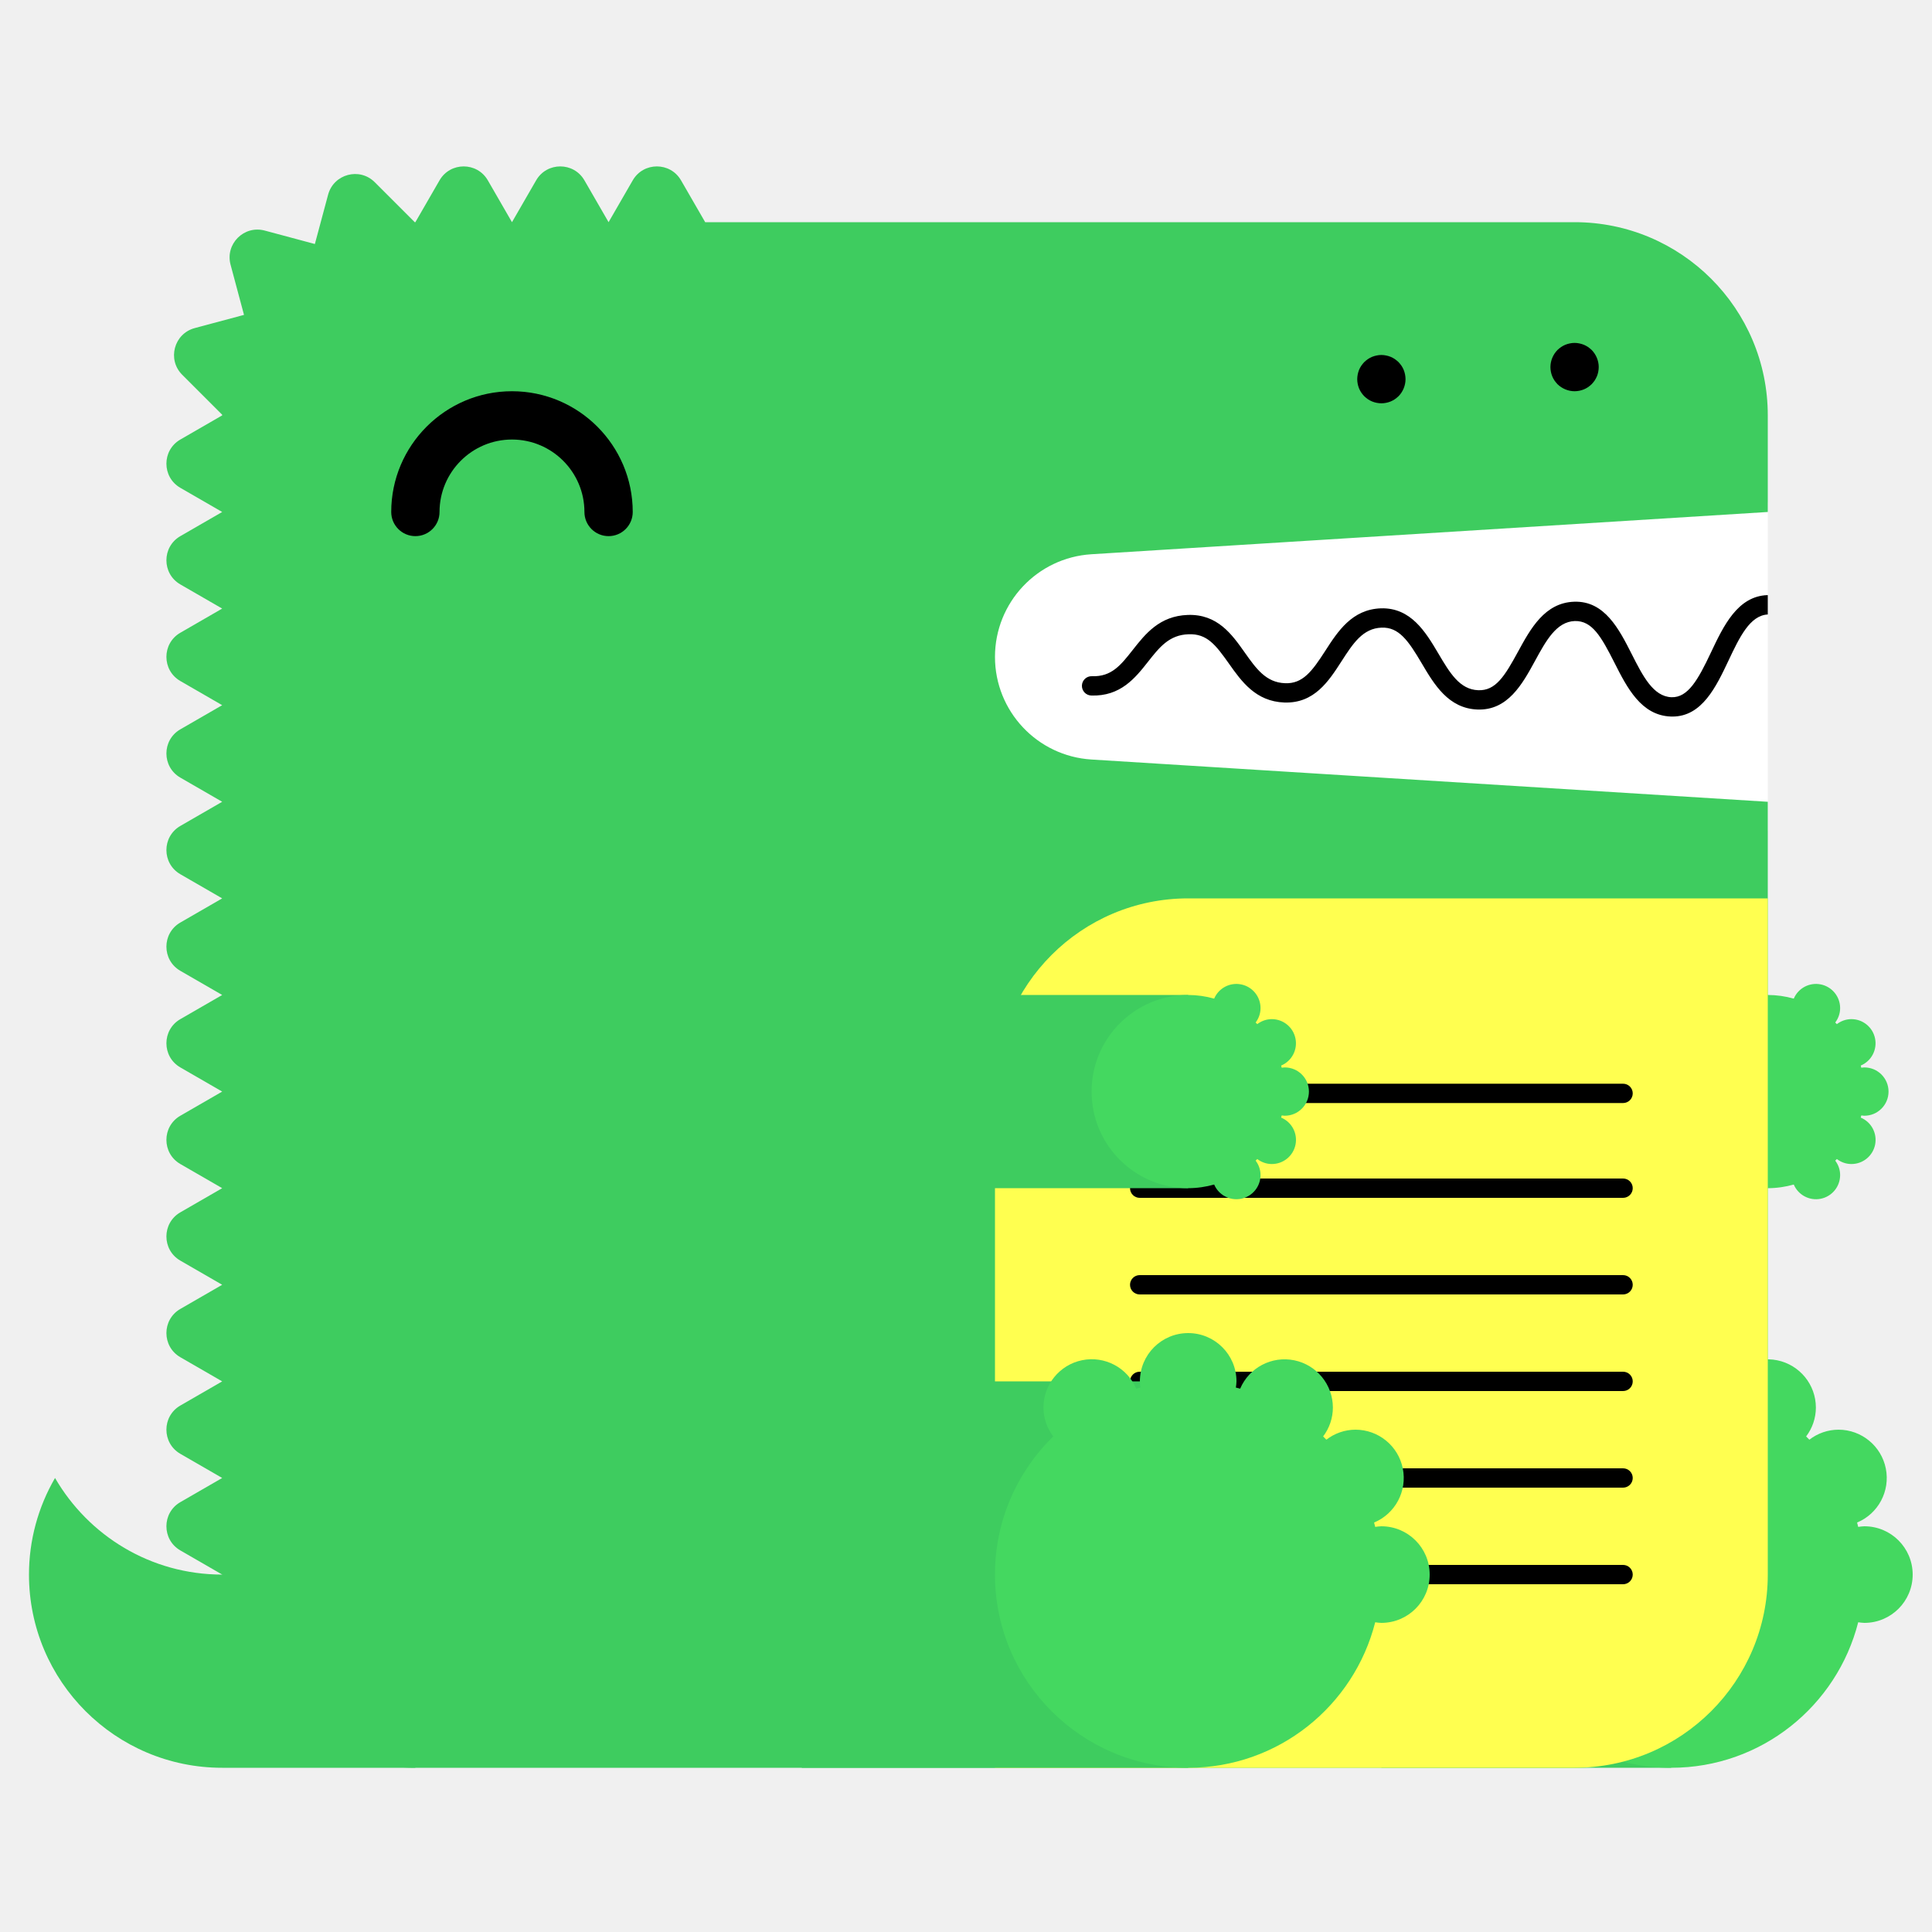
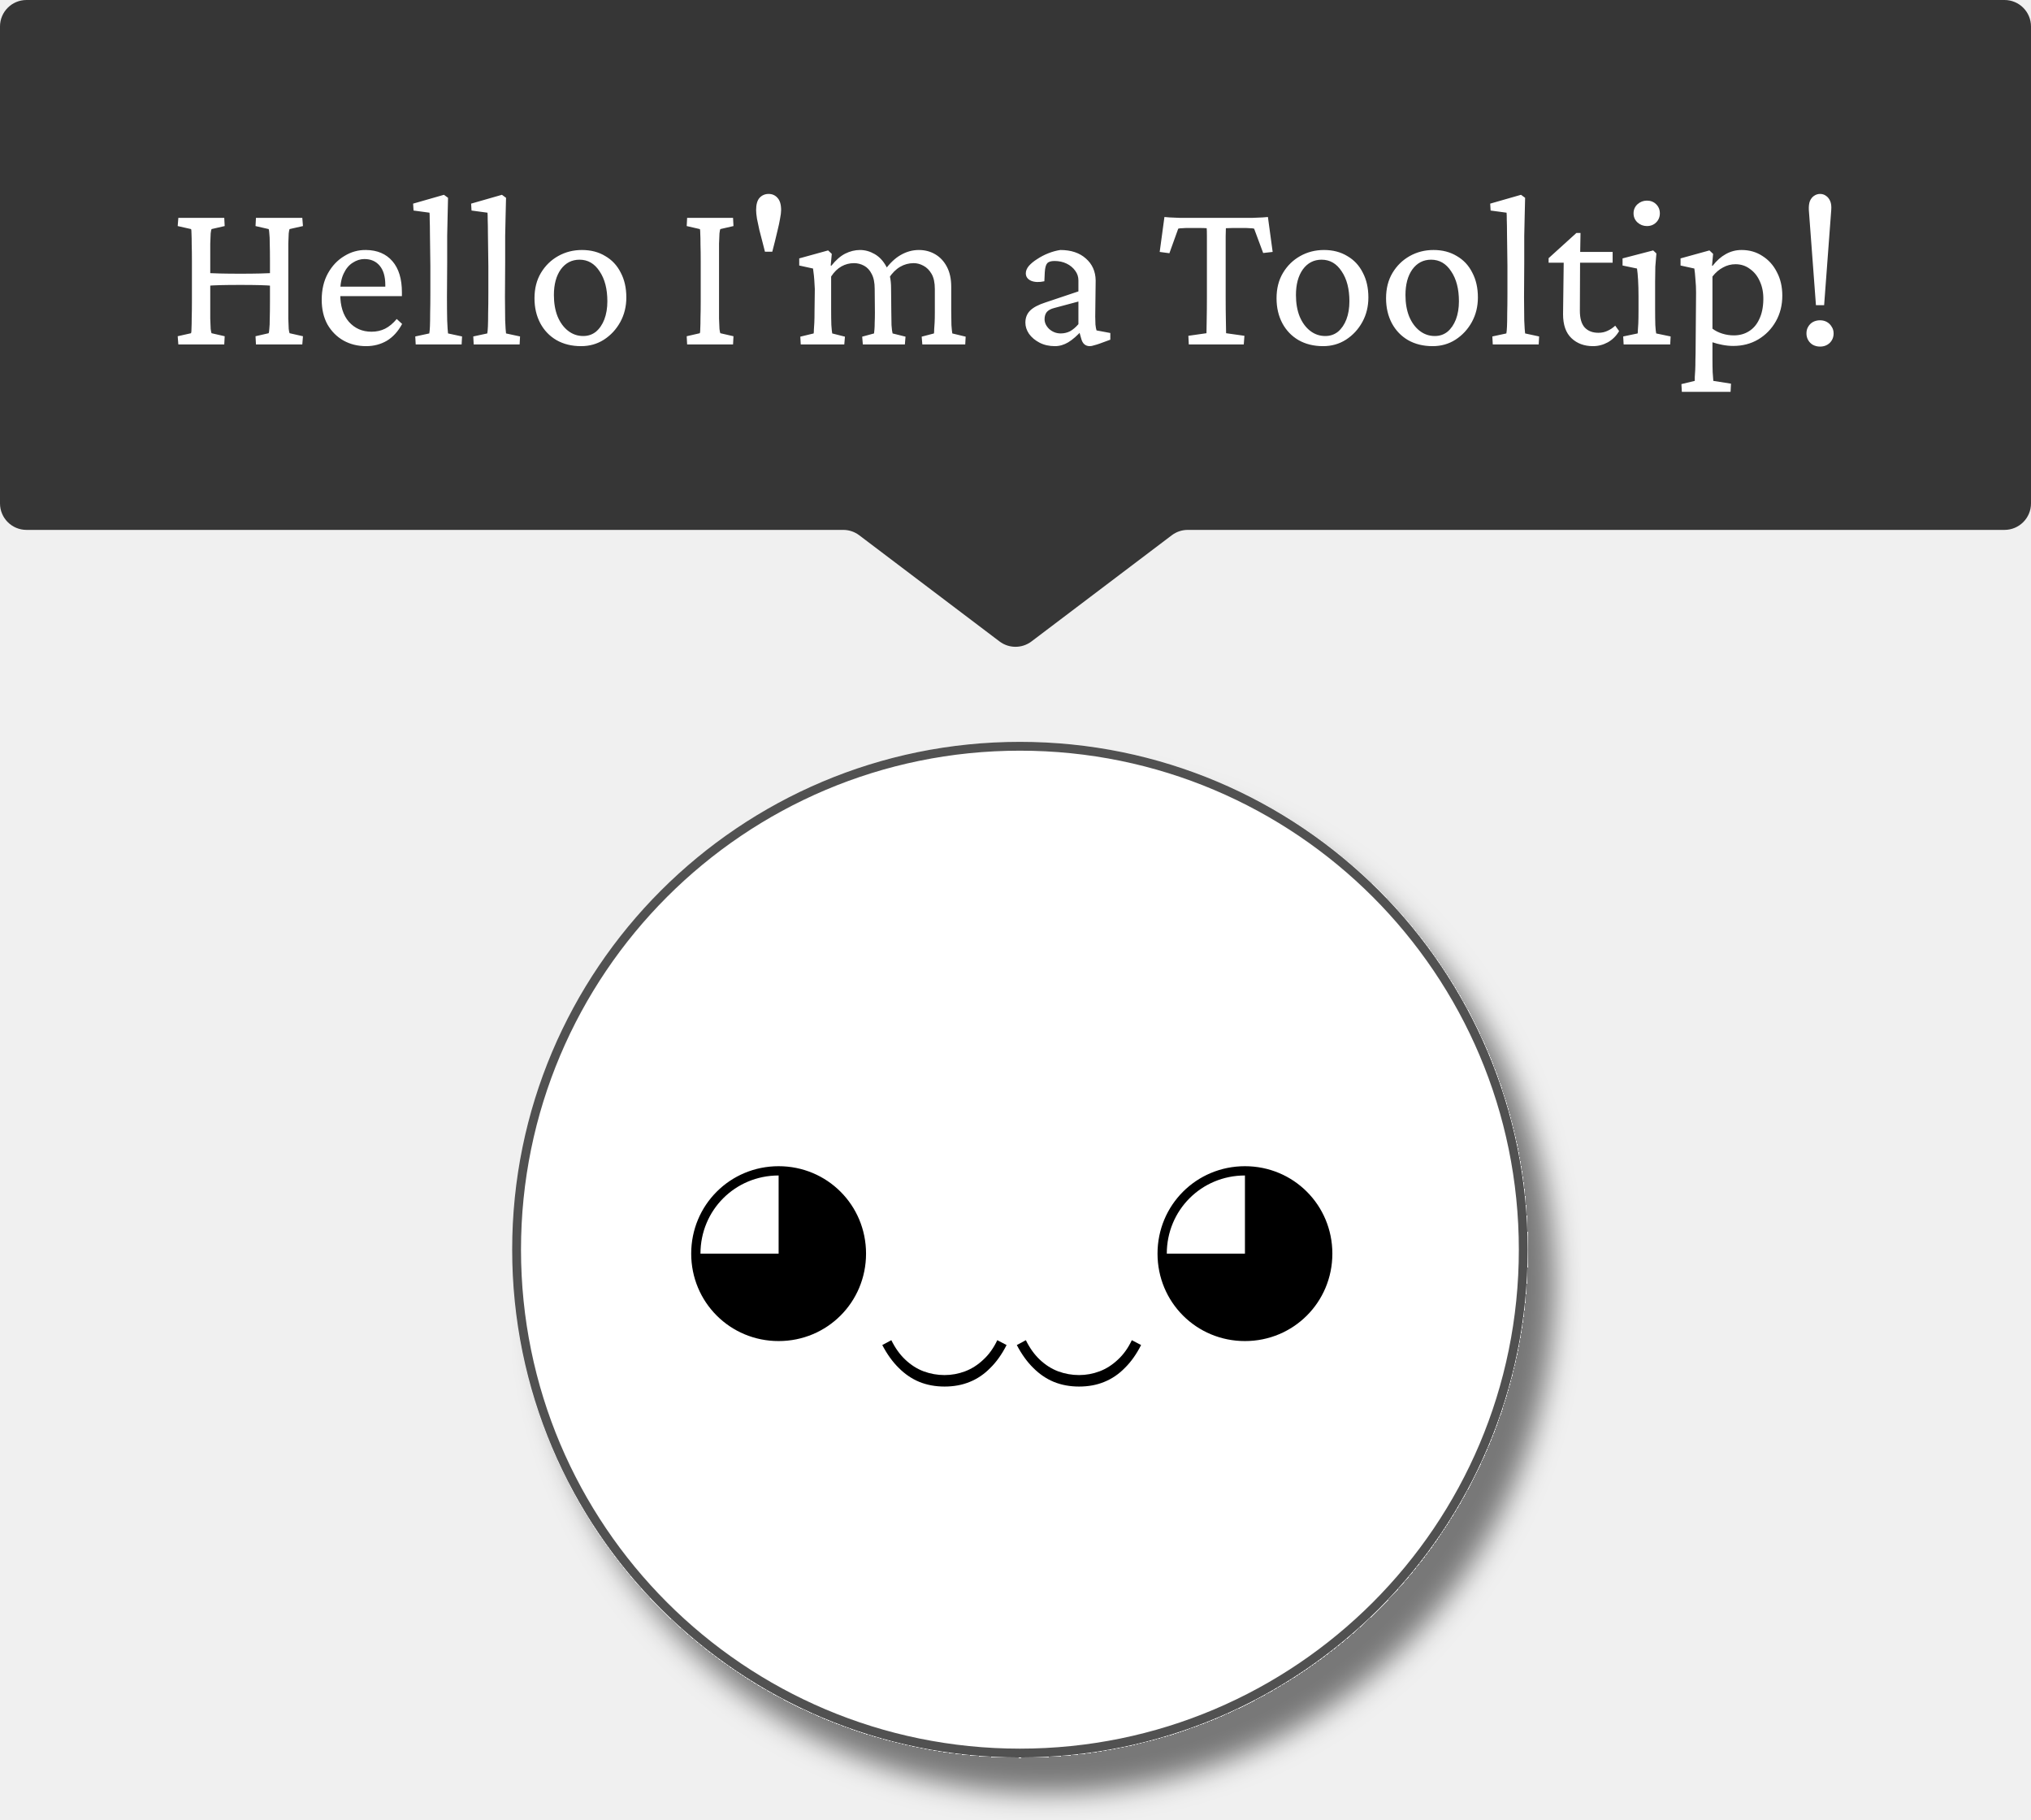
- <svg xmlns="http://www.w3.org/2000/svg" width="200" height="200" viewBox="0 0 200 200">
-   <g fill="none" fill-rule="evenodd">
-     <path fill="#FFF" d="M99 52h84v34H99z" />
-     <path d="M23 163c-7.398 0-13.843-4.027-17.303-10A19.886 19.886 0 0 0 3 163c0 11.046 8.954 20 20 20h20v-20H23z" fill="#3ECC5F" />
-     <path d="M112.98 57.376L183 53V43c0-11.046-8.954-20-20-20H73l-2.5-4.33c-1.112-1.925-3.889-1.925-5 0L63 23l-2.5-4.33c-1.111-1.925-3.889-1.925-5 0L53 23l-2.5-4.33c-1.111-1.925-3.889-1.925-5 0L43 23c-.022 0-.042.003-.065.003l-4.142-4.141c-1.57-1.571-4.252-.853-4.828 1.294l-1.369 5.104-5.192-1.392c-2.148-.575-4.111 1.389-3.535 3.536l1.39 5.193-5.102 1.367c-2.148.576-2.867 3.259-1.296 4.83l4.142 4.142c0 .021-.003.042-.003.064l-4.33 2.5c-1.925 1.111-1.925 3.889 0 5L23 53l-4.33 2.5c-1.925 1.111-1.925 3.889 0 5L23 63l-4.33 2.5c-1.925 1.111-1.925 3.889 0 5L23 73l-4.33 2.5c-1.925 1.111-1.925 3.889 0 5L23 83l-4.33 2.5c-1.925 1.111-1.925 3.889 0 5L23 93l-4.33 2.5c-1.925 1.111-1.925 3.889 0 5L23 103l-4.33 2.5c-1.925 1.111-1.925 3.889 0 5L23 113l-4.33 2.5c-1.925 1.111-1.925 3.889 0 5L23 123l-4.33 2.5c-1.925 1.111-1.925 3.889 0 5L23 133l-4.33 2.5c-1.925 1.111-1.925 3.889 0 5L23 143l-4.33 2.5c-1.925 1.111-1.925 3.889 0 5L23 153l-4.33 2.5c-1.925 1.111-1.925 3.889 0 5L23 163c0 11.046 8.954 20 20 20h120c11.046 0 20-8.954 20-20V83l-70.02-4.376A10.645 10.645 0 0 1 103 68c0-5.621 4.37-10.273 9.98-10.624" fill="#3ECC5F" />
-     <path fill="#3ECC5F" d="M143 183h30v-40h-30z" />
-     <path d="M193 158c-.219 0-.428.037-.639.064-.038-.15-.074-.301-.116-.451A5 5 0 0 0 190.32 148a4.96 4.96 0 0 0-3.016 1.036 26.531 26.531 0 0 0-.335-.336 4.955 4.955 0 0 0 1.011-2.987 5 5 0 0 0-9.599-1.959c-.148-.042-.297-.077-.445-.115.027-.211.064-.42.064-.639a5 5 0 0 0-5-5 5 5 0 0 0-5 5c0 .219.037.428.064.639-.148.038-.297.073-.445.115a4.998 4.998 0 0 0-9.599 1.959c0 1.125.384 2.151 1.011 2.987-3.717 3.632-6.031 8.693-6.031 14.3 0 11.046 8.954 20 20 20 9.339 0 17.16-6.41 19.361-15.064.211.027.42.064.639.064a5 5 0 0 0 5-5 5 5 0 0 0-5-5" fill="#44D860" />
-     <path fill="#3ECC5F" d="M153 123h30v-20h-30z" />
-     <path d="M193 115.5a2.5 2.5 0 1 0 0-5c-.109 0-.214.019-.319.032-.02-.075-.037-.15-.058-.225a2.501 2.501 0 0 0-.963-4.807c-.569 0-1.088.197-1.508.518a6.653 6.653 0 0 0-.168-.168c.314-.417.506-.931.506-1.494a2.5 2.5 0 0 0-4.8-.979A9.987 9.987 0 0 0 183 103c-5.522 0-10 4.478-10 10s4.478 10 10 10c.934 0 1.833-.138 2.69-.377a2.5 2.5 0 0 0 4.8-.979c0-.563-.192-1.077-.506-1.494.057-.055.113-.111.168-.168.42.321.939.518 1.508.518a2.5 2.5 0 0 0 .963-4.807c.021-.074.038-.15.058-.225.105.013.21.032.319.032" fill="#44D860" />
-     <path d="M63 55.5a2.5 2.5 0 0 1-2.5-2.5c0-4.136-3.364-7.5-7.5-7.5s-7.5 3.364-7.5 7.5a2.5 2.5 0 1 1-5 0c0-6.893 5.607-12.5 12.5-12.5S65.5 46.107 65.5 53a2.5 2.5 0 0 1-2.5 2.5" fill="#000" />
-     <path d="M103 183h60c11.046 0 20-8.954 20-20V93h-60c-11.046 0-20 8.954-20 20v70z" fill="#FFFF50" />
-     <path d="M168.02 124h-50.04a1 1 0 1 1 0-2h50.04a1 1 0 1 1 0 2m0 20h-50.04a1 1 0 1 1 0-2h50.04a1 1 0 1 1 0 2m0 20h-50.04a1 1 0 1 1 0-2h50.04a1 1 0 1 1 0 2m0-49.814h-50.04a1 1 0 1 1 0-2h50.04a1 1 0 1 1 0 2m0 19.814h-50.04a1 1 0 1 1 0-2h50.04a1 1 0 1 1 0 2m0 20h-50.04a1 1 0 1 1 0-2h50.04a1 1 0 1 1 0 2M183 61.611c-.012 0-.022-.006-.034-.005-3.09.105-4.552 3.196-5.842 5.923-1.346 2.85-2.387 4.703-4.093 4.647-1.889-.068-2.969-2.202-4.113-4.46-1.314-2.594-2.814-5.536-5.963-5.426-3.046.104-4.513 2.794-5.807 5.167-1.377 2.528-2.314 4.065-4.121 3.994-1.927-.07-2.951-1.805-4.136-3.813-1.321-2.236-2.848-4.75-5.936-4.664-2.994.103-4.465 2.385-5.763 4.4-1.373 2.13-2.335 3.428-4.165 3.351-1.973-.07-2.992-1.51-4.171-3.177-1.324-1.873-2.816-3.993-5.895-3.89-2.928.1-4.399 1.97-5.696 3.618-1.232 1.564-2.194 2.802-4.229 2.724a1 1 0 0 0-.072 2c3.017.101 4.545-1.8 5.872-3.487 1.177-1.496 2.193-2.787 4.193-2.855 1.926-.082 2.829 1.115 4.195 3.045 1.297 1.834 2.769 3.914 5.731 4.021 3.103.104 4.596-2.215 5.918-4.267 1.182-1.834 2.202-3.417 4.15-3.484 1.793-.067 2.769 1.35 4.145 3.681 1.297 2.197 2.766 4.686 5.787 4.796 3.125.108 4.634-2.62 5.949-5.035 1.139-2.088 2.214-4.06 4.119-4.126 1.793-.042 2.728 1.595 4.111 4.33 1.292 2.553 2.757 5.445 5.825 5.556l.169.003c3.064 0 4.518-3.075 5.805-5.794 1.139-2.41 2.217-4.68 4.067-4.773v-2z" fill="#000" />
-     <path fill="#3ECC5F" d="M83 183h40v-40H83z" />
-     <path d="M143 158c-.219 0-.428.037-.639.064-.038-.15-.074-.301-.116-.451A5 5 0 0 0 140.32 148a4.96 4.96 0 0 0-3.016 1.036 26.531 26.531 0 0 0-.335-.336 4.955 4.955 0 0 0 1.011-2.987 5 5 0 0 0-9.599-1.959c-.148-.042-.297-.077-.445-.115.027-.211.064-.42.064-.639a5 5 0 0 0-5-5 5 5 0 0 0-5 5c0 .219.037.428.064.639-.148.038-.297.073-.445.115a4.998 4.998 0 0 0-9.599 1.959c0 1.125.384 2.151 1.011 2.987-3.717 3.632-6.031 8.693-6.031 14.3 0 11.046 8.954 20 20 20 9.339 0 17.16-6.41 19.361-15.064.211.027.42.064.639.064a5 5 0 0 0 5-5 5 5 0 0 0-5-5" fill="#44D860" />
-     <path fill="#3ECC5F" d="M83 123h40v-20H83z" />
-     <path d="M133 115.5a2.5 2.5 0 1 0 0-5c-.109 0-.214.019-.319.032-.02-.075-.037-.15-.058-.225a2.501 2.501 0 0 0-.963-4.807c-.569 0-1.088.197-1.508.518a6.653 6.653 0 0 0-.168-.168c.314-.417.506-.931.506-1.494a2.5 2.5 0 0 0-4.8-.979A9.987 9.987 0 0 0 123 103c-5.522 0-10 4.478-10 10s4.478 10 10 10c.934 0 1.833-.138 2.69-.377a2.5 2.5 0 0 0 4.8-.979c0-.563-.192-1.077-.506-1.494.057-.055.113-.111.168-.168.42.321.939.518 1.508.518a2.5 2.5 0 0 0 .963-4.807c.021-.074.038-.15.058-.225.105.013.21.032.319.032" fill="#44D860" />
-     <path d="M143 41.75c-.16 0-.33-.02-.49-.05a2.52 2.52 0 0 1-.47-.14c-.15-.06-.29-.14-.431-.23-.13-.09-.259-.2-.38-.31-.109-.12-.219-.24-.309-.38s-.17-.28-.231-.43a2.619 2.619 0 0 1-.189-.96c0-.16.02-.33.05-.49.03-.16.08-.31.139-.47.061-.15.141-.29.231-.43.09-.13.2-.26.309-.38.121-.11.25-.22.38-.31.141-.09.281-.17.431-.23.149-.06.31-.11.47-.14.32-.07.65-.07.98 0 .159.03.32.08.47.14.149.06.29.14.43.23.13.09.259.2.38.31.11.12.22.25.31.38.09.14.17.28.23.43.06.16.11.31.14.47.029.16.05.33.05.49 0 .66-.271 1.31-.73 1.77-.121.11-.25.22-.38.31-.14.09-.281.17-.43.23a2.565 2.565 0 0 1-.96.19m20-1.25c-.66 0-1.3-.27-1.771-.73a3.802 3.802 0 0 1-.309-.38c-.09-.14-.17-.28-.231-.43a2.619 2.619 0 0 1-.189-.96c0-.66.27-1.3.729-1.77.121-.11.25-.22.38-.31.141-.09.281-.17.431-.23.149-.06.31-.11.47-.14.32-.07.66-.07.98 0 .159.03.32.08.47.14.149.06.29.14.43.23.13.09.259.2.38.31.459.47.73 1.11.73 1.77 0 .16-.021.33-.05.49-.03.16-.08.32-.14.47-.07.15-.14.29-.23.43-.09.13-.2.26-.31.38-.121.11-.25.22-.38.31-.14.09-.281.17-.43.23a2.565 2.565 0 0 1-.96.19" fill="#000" />
+ <svg xmlns="http://www.w3.org/2000/svg" width="230" height="206" viewBox="0 0 230 206" fill="none">
+   <g filter="url(#filter0_d_5_9)">
+     <circle cx="115.5" cy="141.5" r="57.5" fill="white" />
+     <circle cx="115.5" cy="141.5" r="57" stroke="#515151" />
  </g>
+   <path d="M88.175 151.85C93.675 151.85 98.075 147.45 98.075 141.95C98.075 136.45 93.675 132.05 88.175 132.05C82.675 132.05 78.275 136.45 78.275 141.95C78.275 147.45 82.675 151.85 88.175 151.85ZM79.325 141.95C79.325 137.025 83.25 133.1 88.175 133.1V141.95H79.325ZM100.939 151.75C101.372 152.633 101.897 153.367 102.514 153.95C103.147 154.55 103.839 154.992 104.589 155.275C105.356 155.558 106.147 155.7 106.964 155.7C107.764 155.7 108.539 155.558 109.289 155.275C110.039 154.992 110.731 154.55 111.364 153.95C111.997 153.367 112.522 152.633 112.939 151.75L113.989 152.3C113.456 153.35 112.839 154.217 112.139 154.9C111.456 155.6 110.681 156.125 109.814 156.475C108.964 156.825 108.014 157 106.964 157C105.931 157 104.981 156.825 104.114 156.475C103.264 156.125 102.489 155.6 101.789 154.9C101.089 154.217 100.464 153.35 99.914 152.3L100.939 151.75ZM116.173 151.75C116.607 152.633 117.132 153.367 117.748 153.95C118.382 154.55 119.073 154.992 119.823 155.275C120.59 155.558 121.382 155.7 122.198 155.7C122.998 155.7 123.773 155.558 124.523 155.275C125.273 154.992 125.965 154.55 126.598 153.95C127.232 153.367 127.757 152.633 128.173 151.75L129.223 152.3C128.69 153.35 128.073 154.217 127.373 154.9C126.69 155.6 125.915 156.125 125.048 156.475C124.198 156.825 123.248 157 122.198 157C121.165 157 120.215 156.825 119.348 156.475C118.498 156.125 117.723 155.6 117.023 154.9C116.323 154.217 115.698 153.35 115.148 152.3L116.173 151.75ZM140.983 151.85C146.483 151.85 150.883 147.45 150.883 141.95C150.883 136.45 146.483 132.05 140.983 132.05C135.483 132.05 131.083 136.45 131.083 141.95C131.083 147.45 135.483 151.85 140.983 151.85ZM132.133 141.95C132.133 137.025 136.058 133.1 140.983 133.1V141.95H132.133Z" fill="black" />
+   <path d="M0 3C0 1.343 1.343 0 3 0H227C228.657 0 230 1.343 230 3V57C230 58.657 228.657 60 227 60H134.507C133.854 60 133.218 60.213 132.697 60.608L116.81 72.63C115.739 73.44 114.261 73.44 113.19 72.63L97.303 60.608C96.782 60.213 96.146 60 95.493 60H3C1.343 60 0 58.657 0 57V3Z" fill="#222222" fill-opacity="0.9" />
+   <path d="M28.985 39L28.936 38.072L30.426 37.73C30.458 37.665 30.483 37.503 30.499 37.242C30.532 36.965 30.548 36.575 30.548 36.07C30.564 35.566 30.572 34.923 30.572 34.142V29.552C30.572 28.754 30.564 28.103 30.548 27.599C30.548 27.078 30.532 26.687 30.499 26.427C30.483 26.15 30.458 25.987 30.426 25.939L28.936 25.597L28.985 24.669H34.234L34.308 25.597L32.794 25.939C32.761 25.987 32.729 26.15 32.696 26.427C32.68 26.687 32.664 27.078 32.648 27.599C32.648 28.103 32.648 28.754 32.648 29.552V34.142C32.648 34.923 32.648 35.566 32.648 36.07C32.664 36.575 32.68 36.965 32.696 37.242C32.729 37.503 32.761 37.665 32.794 37.73L34.308 38.072L34.234 39H28.985ZM20.196 39L20.123 38.072L21.637 37.73C21.669 37.649 21.686 37.462 21.686 37.169C21.702 36.876 21.71 36.477 21.71 35.973C21.726 35.468 21.734 34.858 21.734 34.142V29.552C21.734 28.819 21.726 28.201 21.71 27.696C21.71 27.175 21.702 26.769 21.686 26.476C21.686 26.183 21.669 26.004 21.637 25.939L20.123 25.597L20.196 24.669H25.396L25.445 25.597L23.956 25.939C23.924 25.987 23.891 26.15 23.858 26.427C23.842 26.687 23.826 27.078 23.81 27.599C23.81 28.103 23.81 28.754 23.81 29.552V34.142C23.81 34.923 23.81 35.566 23.81 36.07C23.826 36.575 23.842 36.965 23.858 37.242C23.891 37.503 23.924 37.665 23.956 37.73L25.445 38.072L25.396 39H20.196ZM23.517 32.359V30.919C23.842 30.935 24.314 30.951 24.933 30.968C25.567 30.984 26.332 30.992 27.227 30.992C28.106 30.992 28.855 30.984 29.474 30.968C30.092 30.951 30.548 30.935 30.841 30.919V32.359C30.483 32.327 30.019 32.302 29.449 32.286C28.88 32.27 28.139 32.262 27.227 32.262C26.284 32.262 25.519 32.27 24.933 32.286C24.347 32.302 23.875 32.327 23.517 32.359ZM41.461 39.195C40.517 39.195 39.662 38.984 38.898 38.56C38.149 38.137 37.547 37.535 37.091 36.754C36.651 35.956 36.432 35.02 36.432 33.946C36.432 32.791 36.668 31.79 37.14 30.943C37.612 30.097 38.23 29.446 38.995 28.99C39.76 28.518 40.582 28.29 41.461 28.307C42.73 28.323 43.723 28.746 44.44 29.576C45.156 30.406 45.514 31.578 45.514 33.092V33.531H38.019V32.457H43.902L43.634 32.774V32.262C43.634 31.318 43.422 30.593 42.999 30.089C42.576 29.584 41.998 29.332 41.266 29.332C40.81 29.332 40.37 29.47 39.947 29.747C39.524 30.008 39.182 30.414 38.922 30.968C38.661 31.505 38.531 32.188 38.531 33.019V33.312C38.531 34.646 38.857 35.688 39.508 36.437C40.175 37.185 41.03 37.56 42.071 37.56C42.641 37.56 43.154 37.446 43.609 37.218C44.065 36.99 44.505 36.624 44.928 36.119L45.538 36.681C45.082 37.527 44.505 38.162 43.805 38.585C43.105 38.992 42.324 39.195 41.461 39.195ZM47.076 39L47.027 38.097L48.614 37.755C48.647 37.592 48.671 37.324 48.688 36.949C48.704 36.575 48.712 36.078 48.712 35.46C48.728 34.842 48.736 34.085 48.736 33.19V30.138C48.736 29.519 48.728 28.884 48.712 28.233C48.712 27.582 48.704 26.972 48.688 26.402C48.688 25.816 48.679 25.32 48.663 24.913C48.663 24.49 48.655 24.213 48.639 24.083L46.832 23.839L46.783 23.058L50.274 22.057L50.738 22.398C50.722 23.082 50.706 23.766 50.69 24.449C50.673 25.133 50.657 25.89 50.641 26.72C50.641 27.55 50.641 28.551 50.641 29.723L50.616 33.653C50.616 34.614 50.624 35.484 50.641 36.266C50.673 37.031 50.706 37.527 50.738 37.755L52.325 38.097L52.276 39H47.076ZM53.644 39L53.595 38.097L55.182 37.755C55.214 37.592 55.239 37.324 55.255 36.949C55.271 36.575 55.279 36.078 55.279 35.46C55.296 34.842 55.304 34.085 55.304 33.19V30.138C55.304 29.519 55.296 28.884 55.279 28.233C55.279 27.582 55.271 26.972 55.255 26.402C55.255 25.816 55.247 25.32 55.23 24.913C55.23 24.49 55.222 24.213 55.206 24.083L53.399 23.839L53.351 23.058L56.842 22.057L57.306 22.398C57.289 23.082 57.273 23.766 57.257 24.449C57.241 25.133 57.224 25.89 57.208 26.72C57.208 27.55 57.208 28.551 57.208 29.723L57.184 33.653C57.184 34.614 57.192 35.484 57.208 36.266C57.241 37.031 57.273 37.527 57.306 37.755L58.893 38.097L58.844 39H53.644ZM65.802 39.195C64.744 39.195 63.816 38.967 63.019 38.512C62.237 38.056 61.627 37.421 61.188 36.607C60.748 35.777 60.528 34.833 60.528 33.775C60.528 32.669 60.773 31.708 61.261 30.895C61.749 30.081 62.4 29.446 63.214 28.99C64.028 28.535 64.923 28.307 65.899 28.307C66.909 28.307 67.787 28.535 68.536 28.99C69.301 29.43 69.887 30.056 70.294 30.87C70.717 31.668 70.929 32.603 70.929 33.678C70.929 34.703 70.701 35.631 70.245 36.461C69.789 37.291 69.171 37.958 68.39 38.463C67.625 38.951 66.762 39.195 65.802 39.195ZM66.046 38.048C66.599 38.048 67.079 37.885 67.486 37.56C67.893 37.218 68.211 36.754 68.439 36.168C68.666 35.566 68.78 34.882 68.78 34.117C68.78 32.717 68.487 31.586 67.901 30.724C67.332 29.845 66.575 29.405 65.631 29.405C64.752 29.405 64.044 29.771 63.507 30.504C62.986 31.236 62.726 32.205 62.726 33.409C62.726 34.321 62.864 35.126 63.141 35.826C63.434 36.526 63.832 37.071 64.337 37.462C64.841 37.852 65.411 38.048 66.046 38.048ZM77.814 39L77.765 38.072L79.254 37.73C79.287 37.649 79.303 37.462 79.303 37.169C79.319 36.876 79.327 36.477 79.327 35.973C79.343 35.468 79.352 34.858 79.352 34.142V29.552C79.352 28.819 79.343 28.201 79.327 27.696C79.327 27.175 79.319 26.769 79.303 26.476C79.303 26.183 79.287 26.004 79.254 25.939L77.765 25.597L77.814 24.669H83.014L83.062 25.597L81.573 25.939C81.541 25.987 81.508 26.15 81.476 26.427C81.459 26.687 81.443 27.078 81.427 27.599C81.427 28.103 81.427 28.754 81.427 29.552V34.142C81.427 34.923 81.427 35.566 81.427 36.07C81.443 36.575 81.459 36.965 81.476 37.242C81.508 37.503 81.541 37.665 81.573 37.73L83.062 38.072L83.014 39H77.814ZM87.042 21.959C87.449 21.959 87.783 22.105 88.043 22.398C88.32 22.691 88.458 23.155 88.458 23.79C88.458 24.034 88.417 24.36 88.336 24.767C88.271 25.157 88.181 25.58 88.067 26.036C87.97 26.476 87.864 26.915 87.75 27.355C87.636 27.778 87.538 28.16 87.457 28.502H86.627C86.546 28.16 86.448 27.778 86.334 27.355C86.22 26.915 86.106 26.476 85.992 26.036C85.894 25.58 85.805 25.157 85.724 24.767C85.659 24.36 85.626 24.034 85.626 23.79C85.626 23.155 85.756 22.691 86.017 22.398C86.293 22.105 86.635 21.959 87.042 21.959ZM90.68 39L90.631 38.121L92.144 37.755C92.161 37.641 92.169 37.495 92.169 37.315C92.185 37.136 92.201 36.876 92.218 36.534C92.234 36.192 92.242 35.728 92.242 35.143L92.267 33.238C92.283 32.897 92.275 32.547 92.242 32.188C92.226 31.83 92.201 31.497 92.169 31.188C92.136 30.862 92.104 30.602 92.071 30.406L90.509 30.064V29.259L93.78 28.355L94.195 28.746L94.073 30.064L94.147 30.089C94.651 29.454 95.172 28.998 95.709 28.722C96.262 28.445 96.824 28.307 97.394 28.307C97.963 28.307 98.517 28.461 99.054 28.77C99.591 29.08 100.03 29.552 100.372 30.186C100.73 30.821 100.909 31.635 100.909 32.628L100.934 35.216C100.934 35.802 100.942 36.331 100.958 36.803C100.991 37.258 101.031 37.576 101.08 37.755L102.545 38.121L102.472 39H97.711L97.638 38.121L98.981 37.755C98.997 37.625 99.013 37.462 99.029 37.267C99.046 37.071 99.054 36.827 99.054 36.534C99.07 36.225 99.078 35.842 99.078 35.387L99.054 32.701C99.054 32.001 98.94 31.44 98.712 31.017C98.5 30.593 98.216 30.284 97.857 30.089C97.499 29.894 97.117 29.796 96.71 29.796C96.205 29.796 95.733 29.918 95.294 30.162C94.855 30.406 94.464 30.789 94.122 31.31V34.972C94.122 35.72 94.13 36.331 94.147 36.803C94.179 37.258 94.212 37.576 94.244 37.755L95.685 38.121L95.611 39H90.68ZM104.449 39L104.376 38.121L105.768 37.755C105.784 37.625 105.792 37.462 105.792 37.267C105.808 37.071 105.825 36.827 105.841 36.534C105.857 36.225 105.865 35.842 105.865 35.387V32.726C105.865 32.009 105.743 31.44 105.499 31.017C105.255 30.593 104.946 30.284 104.571 30.089C104.213 29.894 103.847 29.796 103.473 29.796C102.919 29.796 102.407 29.934 101.935 30.211C101.463 30.488 101.039 30.911 100.665 31.48L100.201 30.577C100.771 29.796 101.373 29.226 102.008 28.868C102.659 28.494 103.342 28.307 104.059 28.307C104.742 28.307 105.361 28.469 105.914 28.795C106.467 29.12 106.907 29.592 107.232 30.211C107.558 30.829 107.721 31.578 107.721 32.457V35.216C107.721 35.802 107.729 36.331 107.745 36.803C107.778 37.258 107.81 37.576 107.843 37.755L109.356 38.121L109.308 39H104.449ZM119.464 39.195C118.813 39.195 118.235 39.065 117.73 38.805C117.226 38.544 116.827 38.211 116.534 37.804C116.257 37.397 116.119 36.974 116.119 36.534C116.119 35.981 116.298 35.525 116.656 35.167C117.014 34.809 117.6 34.5 118.414 34.239L122.125 32.994V31.749C122.125 31.342 122.003 30.976 121.759 30.65C121.515 30.309 121.189 30.04 120.782 29.845C120.375 29.649 119.92 29.552 119.415 29.552C119.008 29.552 118.731 29.641 118.585 29.82C118.438 29.983 118.349 30.317 118.316 30.821L118.268 31.847C117.682 31.977 117.185 31.961 116.778 31.798C116.371 31.619 116.168 31.334 116.168 30.943C116.168 30.667 116.282 30.39 116.51 30.113C116.754 29.837 117.071 29.576 117.462 29.332C117.853 29.072 118.276 28.852 118.731 28.673C119.187 28.494 119.635 28.372 120.074 28.307C121.279 28.307 122.239 28.624 122.955 29.259C123.688 29.894 124.062 30.724 124.078 31.749L124.029 35.851C124.029 36.16 124.037 36.461 124.054 36.754C124.086 37.047 124.127 37.267 124.176 37.413L125.738 37.706V38.463L124.542 38.902C124.314 38.984 124.103 39.049 123.907 39.098C123.712 39.163 123.549 39.195 123.419 39.195C122.914 39.195 122.589 38.91 122.442 38.341L122.174 37.389H122.54C122.003 37.991 121.482 38.447 120.978 38.756C120.489 39.049 119.985 39.195 119.464 39.195ZM120.123 37.755C120.497 37.755 120.847 37.673 121.173 37.511C121.498 37.332 121.816 37.063 122.125 36.705V34.142L119.391 34.874C119 34.972 118.715 35.126 118.536 35.338C118.373 35.55 118.292 35.818 118.292 36.144C118.292 36.55 118.471 36.925 118.829 37.267C119.203 37.592 119.635 37.755 120.123 37.755ZM143.585 24.571L144.122 28.526L143.048 28.648L142.022 25.89C141.892 25.857 141.738 25.841 141.559 25.841C141.396 25.825 141.249 25.816 141.119 25.816H140.24C140.077 25.816 139.858 25.816 139.581 25.816C139.304 25.816 139.052 25.825 138.824 25.841C138.824 25.971 138.816 26.28 138.8 26.769C138.8 27.241 138.8 27.794 138.8 28.429C138.8 29.064 138.8 29.674 138.8 30.26V33.556C138.8 34.597 138.808 35.501 138.824 36.266C138.84 37.014 138.849 37.503 138.849 37.73L140.924 38.023L140.851 39H134.625L134.576 38.023L136.627 37.73C136.627 37.503 136.635 37.014 136.651 36.266C136.668 35.501 136.676 34.597 136.676 33.556V30.26C136.676 29.674 136.676 29.064 136.676 28.429C136.676 27.794 136.676 27.241 136.676 26.769C136.676 26.28 136.668 25.971 136.651 25.841C136.44 25.825 136.196 25.816 135.919 25.816C135.659 25.816 135.439 25.816 135.26 25.816H134.308C134.177 25.816 134.031 25.825 133.868 25.841C133.705 25.841 133.559 25.857 133.429 25.89L132.428 28.673L131.329 28.526L131.866 24.571C132.062 24.588 132.257 24.604 132.452 24.62C132.647 24.62 132.843 24.628 133.038 24.645C133.233 24.645 133.429 24.653 133.624 24.669C133.836 24.669 134.039 24.669 134.234 24.669H141.217C141.412 24.669 141.607 24.669 141.803 24.669C141.998 24.653 142.193 24.645 142.389 24.645C142.584 24.628 142.779 24.62 142.975 24.62C143.186 24.604 143.39 24.588 143.585 24.571ZM149.835 39.195C148.777 39.195 147.849 38.967 147.052 38.512C146.271 38.056 145.66 37.421 145.221 36.607C144.781 35.777 144.562 34.833 144.562 33.775C144.562 32.669 144.806 31.708 145.294 30.895C145.782 30.081 146.433 29.446 147.247 28.99C148.061 28.535 148.956 28.307 149.933 28.307C150.942 28.307 151.821 28.535 152.569 28.99C153.334 29.43 153.92 30.056 154.327 30.87C154.75 31.668 154.962 32.603 154.962 33.678C154.962 34.703 154.734 35.631 154.278 36.461C153.823 37.291 153.204 37.958 152.423 38.463C151.658 38.951 150.795 39.195 149.835 39.195ZM150.079 38.048C150.632 38.048 151.113 37.885 151.52 37.56C151.926 37.218 152.244 36.754 152.472 36.168C152.7 35.566 152.813 34.882 152.813 34.117C152.813 32.717 152.521 31.586 151.935 30.724C151.365 29.845 150.608 29.405 149.664 29.405C148.785 29.405 148.077 29.771 147.54 30.504C147.019 31.236 146.759 32.205 146.759 33.409C146.759 34.321 146.897 35.126 147.174 35.826C147.467 36.526 147.866 37.071 148.37 37.462C148.875 37.852 149.444 38.048 150.079 38.048ZM162.237 39.195C161.179 39.195 160.252 38.967 159.454 38.512C158.673 38.056 158.062 37.421 157.623 36.607C157.184 35.777 156.964 34.833 156.964 33.775C156.964 32.669 157.208 31.708 157.696 30.895C158.185 30.081 158.836 29.446 159.649 28.99C160.463 28.535 161.358 28.307 162.335 28.307C163.344 28.307 164.223 28.535 164.972 28.99C165.737 29.43 166.323 30.056 166.729 30.87C167.153 31.668 167.364 32.603 167.364 33.678C167.364 34.703 167.136 35.631 166.681 36.461C166.225 37.291 165.606 37.958 164.825 38.463C164.06 38.951 163.198 39.195 162.237 39.195ZM162.481 38.048C163.035 38.048 163.515 37.885 163.922 37.56C164.329 37.218 164.646 36.754 164.874 36.168C165.102 35.566 165.216 34.882 165.216 34.117C165.216 32.717 164.923 31.586 164.337 30.724C163.767 29.845 163.01 29.405 162.066 29.405C161.188 29.405 160.479 29.771 159.942 30.504C159.422 31.236 159.161 32.205 159.161 33.409C159.161 34.321 159.299 35.126 159.576 35.826C159.869 36.526 160.268 37.071 160.772 37.462C161.277 37.852 161.847 38.048 162.481 38.048ZM169.049 39L169 38.097L170.587 37.755C170.619 37.592 170.644 37.324 170.66 36.949C170.676 36.575 170.685 36.078 170.685 35.46C170.701 34.842 170.709 34.085 170.709 33.19V30.138C170.709 29.519 170.701 28.884 170.685 28.233C170.685 27.582 170.676 26.972 170.66 26.402C170.66 25.816 170.652 25.32 170.636 24.913C170.636 24.49 170.628 24.213 170.611 24.083L168.805 23.839L168.756 23.058L172.247 22.057L172.711 22.398C172.695 23.082 172.678 23.766 172.662 24.449C172.646 25.133 172.63 25.89 172.613 26.72C172.613 27.55 172.613 28.551 172.613 29.723L172.589 33.653C172.589 34.614 172.597 35.484 172.613 36.266C172.646 37.031 172.678 37.527 172.711 37.755L174.298 38.097L174.249 39H169.049ZM183.355 37.486C183.046 38.023 182.623 38.447 182.086 38.756C181.549 39.049 180.987 39.195 180.401 39.195C179.409 39.195 178.595 38.894 177.96 38.292C177.325 37.69 177.008 36.786 177.008 35.582L177.081 29.747H175.372V29.234L178.521 26.378H178.985L178.937 29.186L178.912 35.191C178.912 36.038 179.091 36.664 179.449 37.071C179.824 37.478 180.344 37.682 181.012 37.682C181.386 37.682 181.728 37.608 182.037 37.462C182.363 37.315 182.656 37.12 182.916 36.876L183.355 37.486ZM178.058 29.747V28.526H182.623V29.747H178.058ZM183.868 39L183.819 38.097L185.455 37.755C185.471 37.69 185.479 37.576 185.479 37.413C185.496 37.25 185.512 36.99 185.528 36.632C185.545 36.274 185.553 35.777 185.553 35.143V33.531C185.553 32.864 185.536 32.254 185.504 31.7C185.471 31.147 185.431 30.715 185.382 30.406L183.746 30.064V29.259L187.213 28.355L187.579 28.697C187.53 29.202 187.49 29.698 187.457 30.186C187.441 30.675 187.433 31.244 187.433 31.895V34.972C187.433 35.72 187.441 36.339 187.457 36.827C187.49 37.315 187.522 37.625 187.555 37.755L189.19 38.097L189.142 39H183.868ZM186.505 25.597C186.098 25.597 185.74 25.458 185.431 25.182C185.138 24.905 184.991 24.563 184.991 24.156C184.991 23.749 185.138 23.408 185.431 23.131C185.74 22.854 186.098 22.716 186.505 22.716C186.928 22.716 187.278 22.854 187.555 23.131C187.831 23.408 187.97 23.749 187.97 24.156C187.97 24.563 187.831 24.905 187.555 25.182C187.278 25.458 186.928 25.597 186.505 25.597ZM190.46 44.371L190.411 43.492L191.925 43.126C191.925 43.045 191.925 42.898 191.925 42.687C191.941 42.491 191.957 42.231 191.974 41.905C191.99 41.58 191.998 41.189 191.998 40.733C192.014 40.278 192.022 39.749 192.022 39.147L192.071 33.116C192.071 32.628 192.047 32.132 191.998 31.627C191.965 31.122 191.925 30.715 191.876 30.406L190.313 30.064V29.259L193.585 28.355L194 28.746L193.878 30.089H193.951C194.407 29.503 194.903 29.064 195.44 28.77C195.994 28.461 196.588 28.307 197.223 28.307C198.118 28.307 198.907 28.535 199.591 28.99C200.291 29.43 200.836 30.04 201.227 30.821C201.633 31.586 201.837 32.473 201.837 33.482C201.837 34.557 201.593 35.525 201.104 36.388C200.616 37.25 199.949 37.934 199.103 38.438C198.272 38.927 197.328 39.171 196.271 39.171C195.88 39.171 195.473 39.13 195.05 39.049C194.627 38.967 194.252 38.87 193.927 38.756V40.587C193.927 41.205 193.935 41.726 193.951 42.149C193.984 42.589 194.008 42.914 194.024 43.126L196.026 43.443L195.978 44.371H190.46ZM196.344 37.975C196.995 37.975 197.564 37.82 198.053 37.511C198.557 37.202 198.948 36.746 199.225 36.144C199.518 35.541 199.672 34.809 199.688 33.946C199.705 33.165 199.575 32.473 199.298 31.871C199.037 31.269 198.663 30.797 198.175 30.455C197.703 30.097 197.158 29.918 196.539 29.918C196.035 29.918 195.562 30.04 195.123 30.284C194.684 30.512 194.285 30.854 193.927 31.31V37.218C194.252 37.462 194.627 37.649 195.05 37.779C195.473 37.91 195.904 37.975 196.344 37.975ZM205.646 34.557L204.84 23.766C204.824 23.359 204.864 23.025 204.962 22.765C205.076 22.504 205.23 22.309 205.426 22.179C205.637 22.032 205.865 21.959 206.109 21.959C206.37 21.959 206.598 22.032 206.793 22.179C206.988 22.309 207.143 22.504 207.257 22.765C207.371 23.025 207.411 23.359 207.379 23.766L206.573 34.557H205.646ZM206.109 39.244C205.816 39.244 205.548 39.179 205.304 39.049C205.076 38.919 204.897 38.74 204.767 38.512C204.636 38.284 204.571 38.032 204.571 37.755C204.571 37.462 204.636 37.21 204.767 36.998C204.897 36.77 205.076 36.591 205.304 36.461C205.548 36.331 205.816 36.266 206.109 36.266C206.402 36.266 206.663 36.331 206.891 36.461C207.118 36.591 207.298 36.77 207.428 36.998C207.574 37.21 207.647 37.462 207.647 37.755C207.647 38.178 207.501 38.536 207.208 38.829C206.915 39.106 206.549 39.244 206.109 39.244Z" fill="white" />
+   <defs>
+     <filter id="filter0_d_5_9" x="58" y="84" width="121" height="122" filterUnits="userSpaceOnUse" color-interpolation-filters="sRGB">
+       <feFlood flood-opacity="0" result="BackgroundImageFix" />
+       <feColorMatrix in="SourceAlpha" type="matrix" values="0 0 0 0 0 0 0 0 0 0 0 0 0 0 0 0 0 0 127 0" result="hardAlpha" />
+       <feOffset dx="3" dy="4" />
+       <feGaussianBlur stdDeviation="1.5" />
+       <feComposite in2="hardAlpha" operator="out" />
+       <feColorMatrix type="matrix" values="0 0 0 0 0 0 0 0 0 0 0 0 0 0 0 0 0 0 0.5 0" />
+       <feBlend mode="normal" in2="BackgroundImageFix" result="effect1_dropShadow_5_9" />
+       <feBlend mode="normal" in="SourceGraphic" in2="effect1_dropShadow_5_9" result="shape" />
+     </filter>
+   </defs>
</svg>
